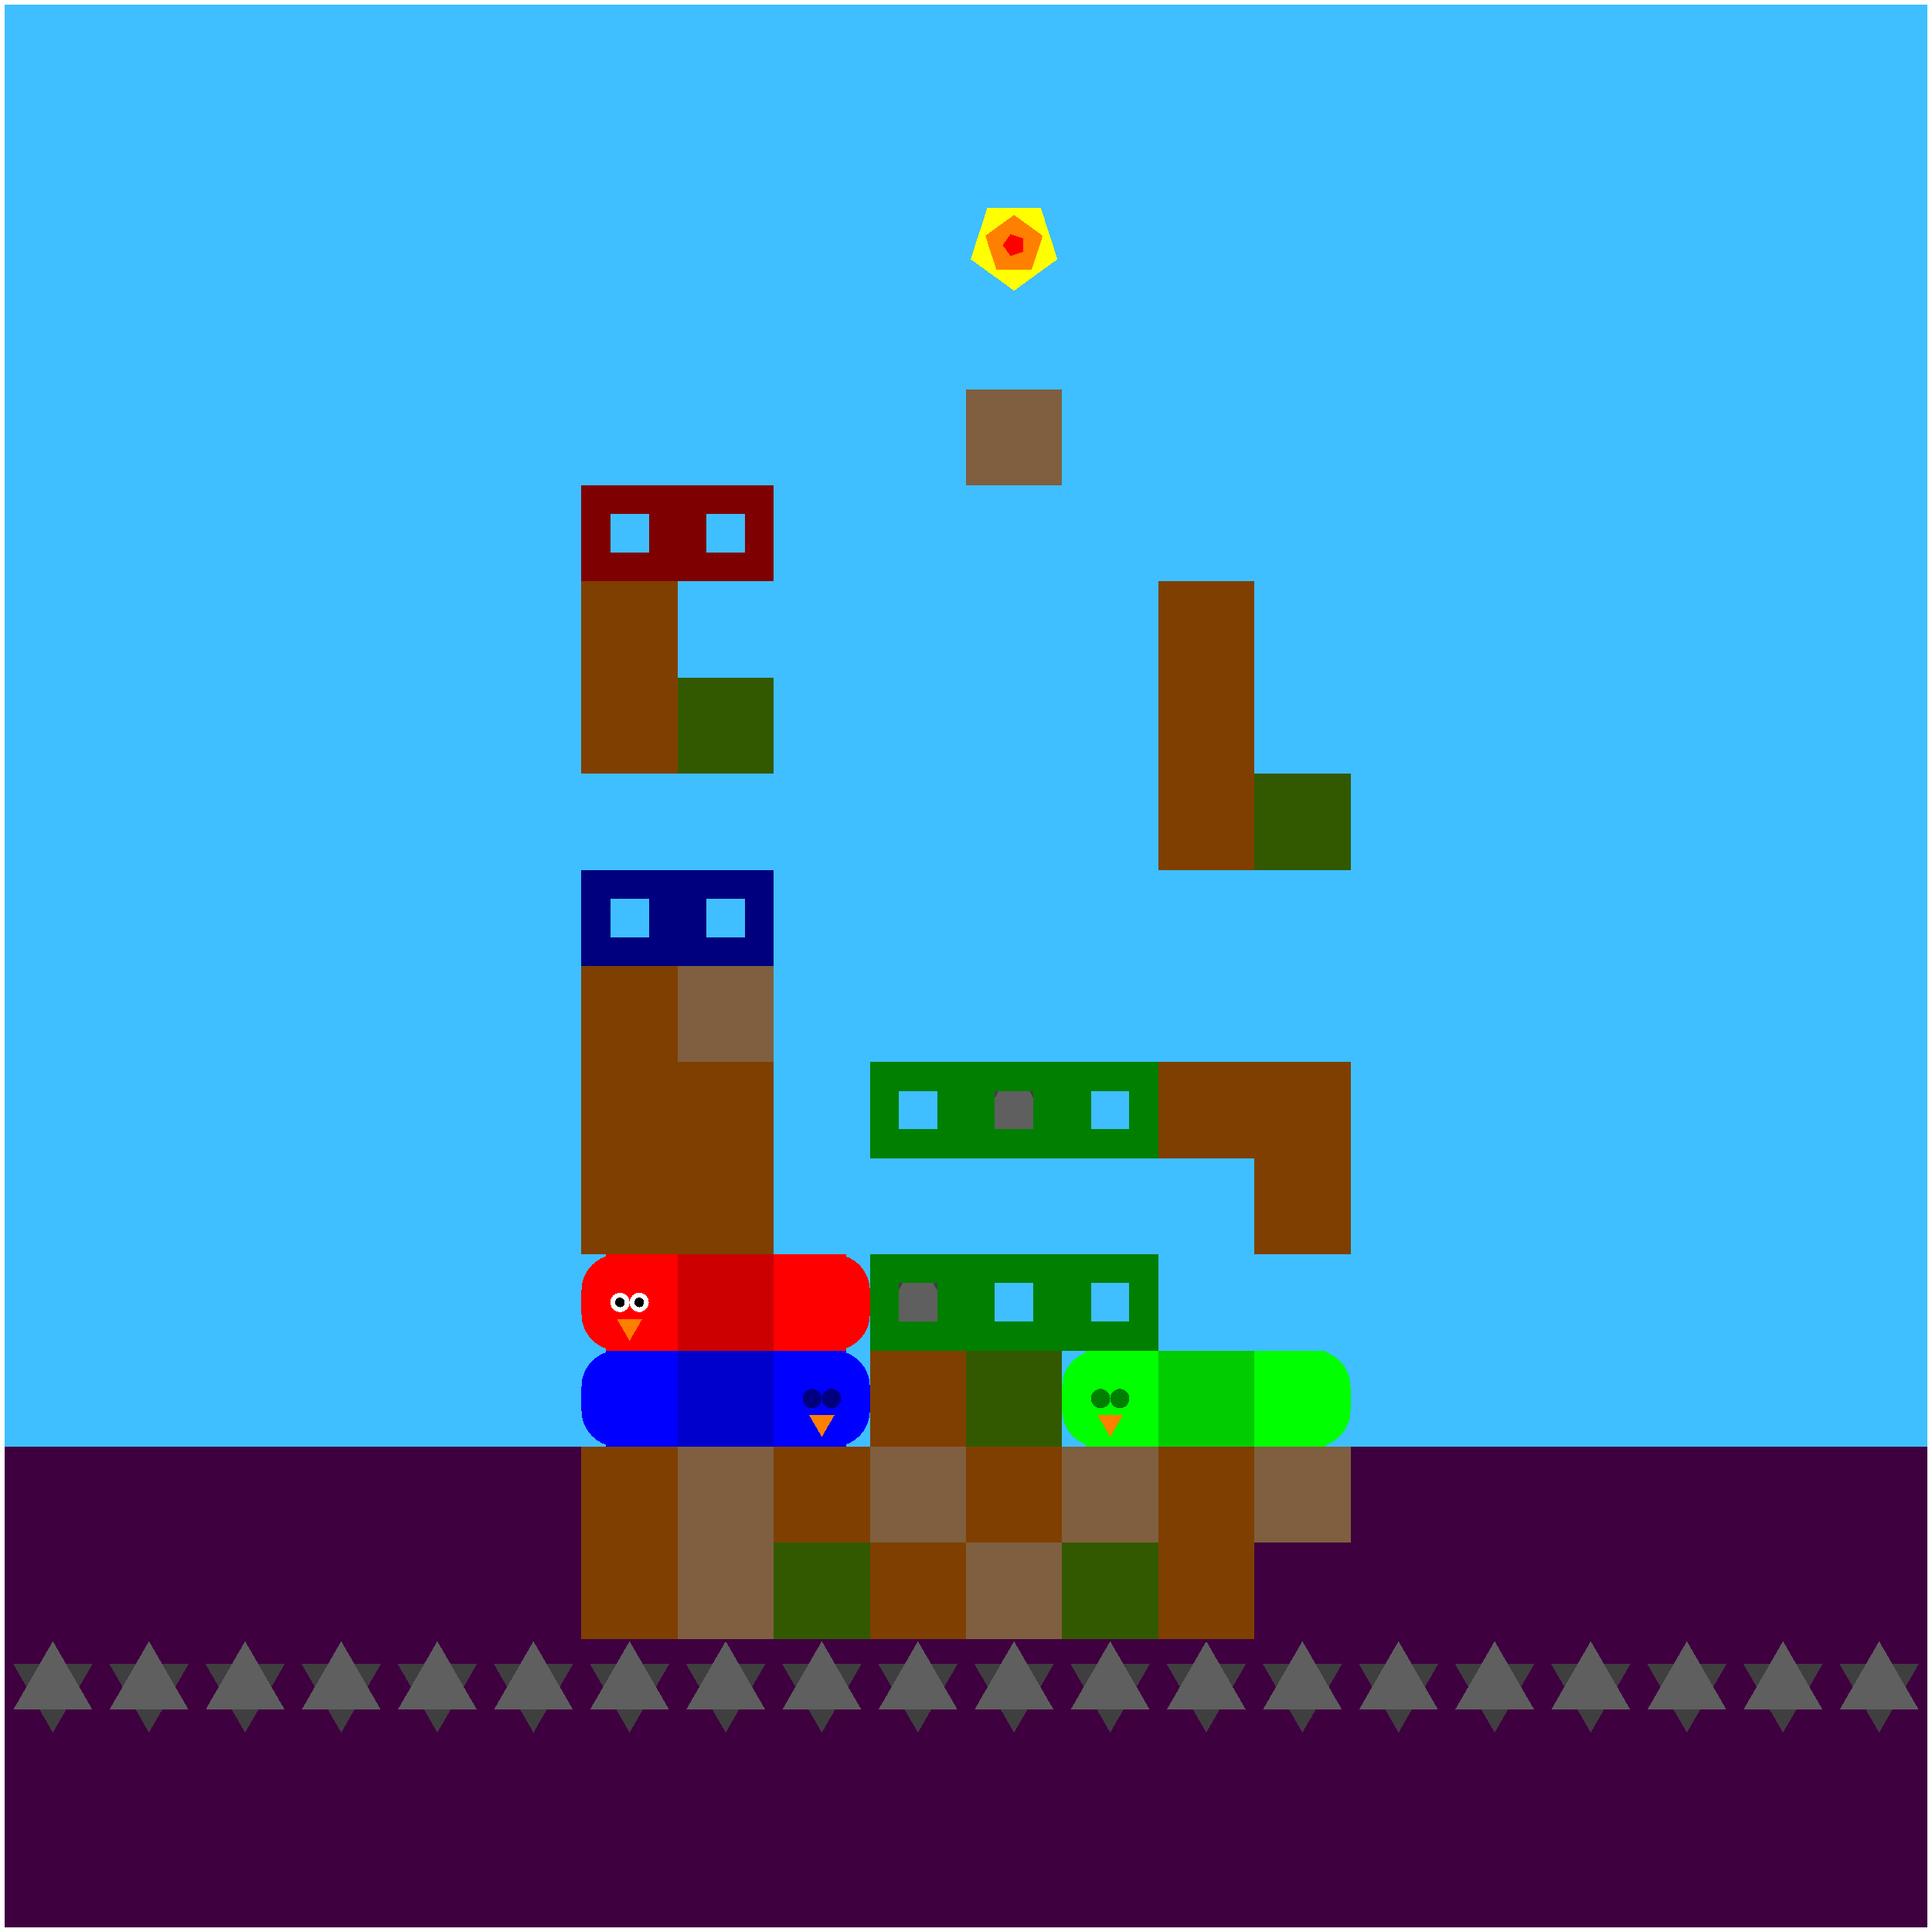
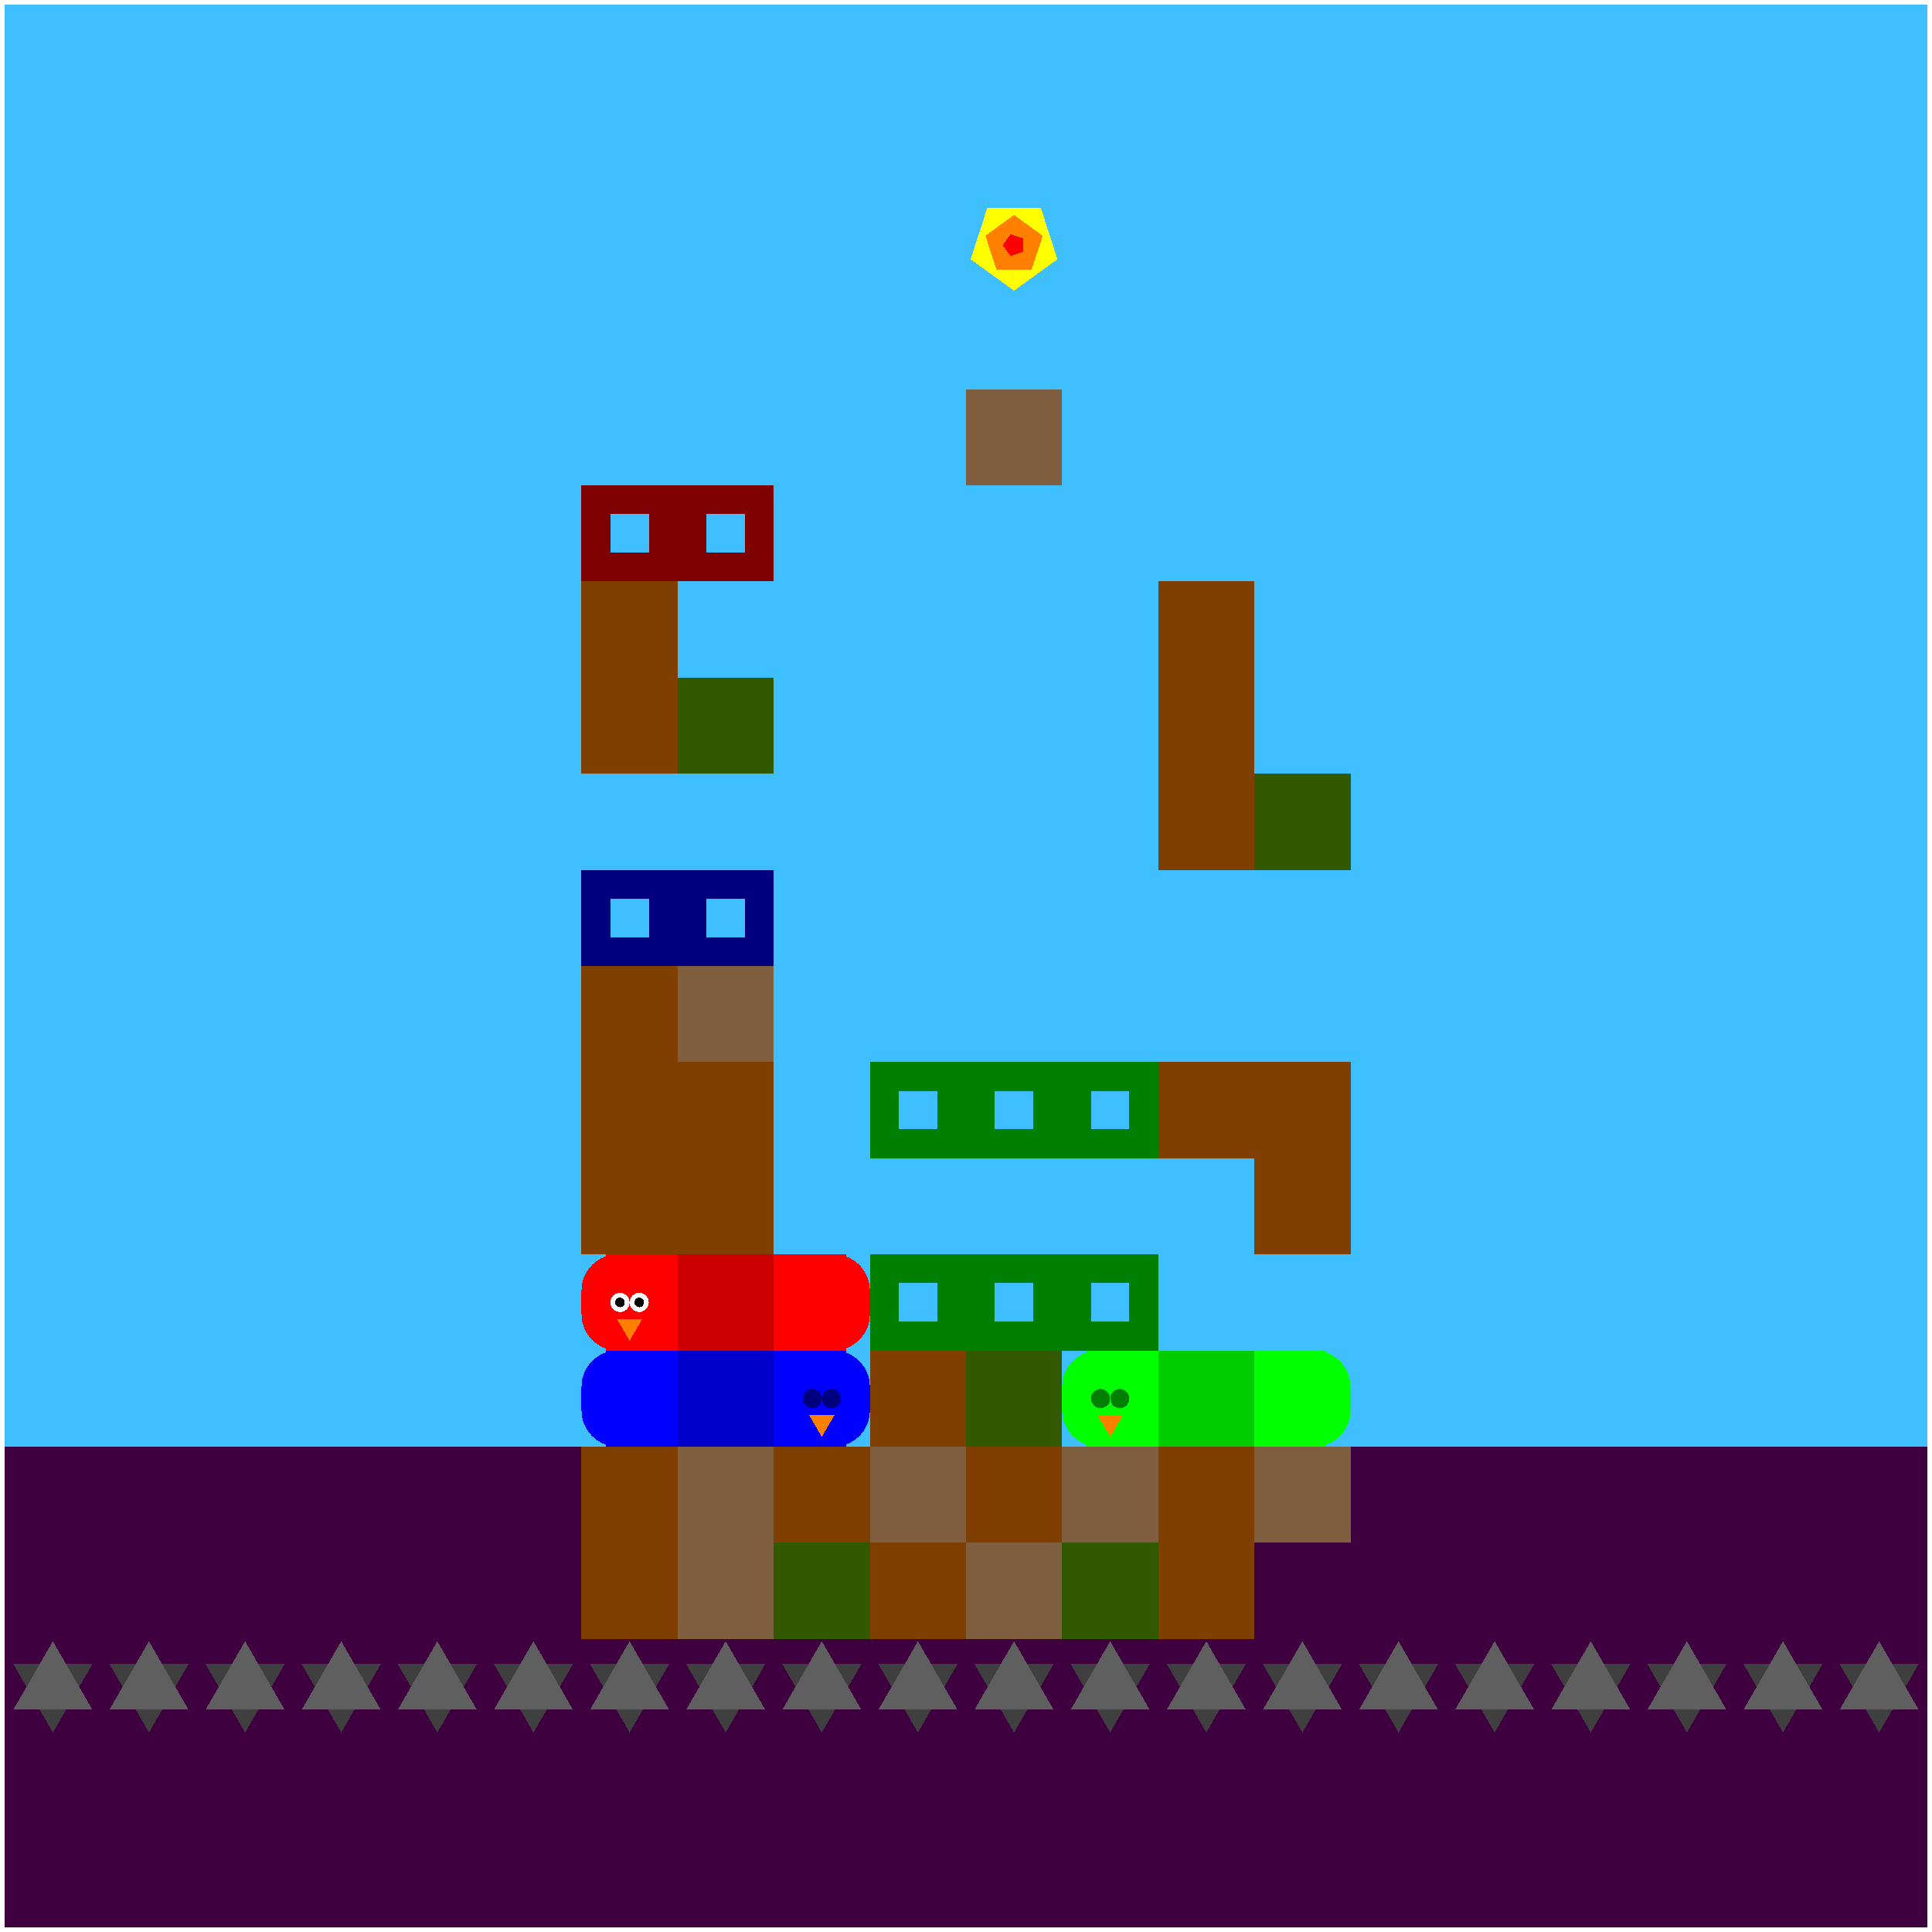
<svg xmlns="http://www.w3.org/2000/svg" version="1.1" width="403" height="403" viewBox="-1 -1 402 402" preserveAspectRatio="none" shape-rendering="crispEdges">
  <rect x="0" y="0" width="400" height="300" style="fill:rgb(63,191,255);" />
  <rect x="0" y="300" width="400" height="100" style="fill:rgb(63,0,63);" />
  <polygon points="10,359.5 18.227,345.25 1.773,345.25 10,359.5 " style="fill:rgb(63,63,63)" />
  <polygon points="18.227,354.75 10,340.5 1.773,354.75 18.227,354.75 " style="fill:rgb(95,95,95)" />
  <polygon points="30,359.5 38.227,345.25 21.773,345.25 30,359.5 " style="fill:rgb(63,63,63)" />
  <polygon points="38.227,354.75 30,340.5 21.773,354.75 38.227,354.75 " style="fill:rgb(95,95,95)" />
  <polygon points="50,359.5 58.227,345.25 41.773,345.25 50,359.5 " style="fill:rgb(63,63,63)" />
  <polygon points="58.227,354.75 50,340.5 41.773,354.75 58.227,354.75 " style="fill:rgb(95,95,95)" />
  <polygon points="70,359.5 78.227,345.25 61.773,345.25 70,359.5 " style="fill:rgb(63,63,63)" />
  <polygon points="78.227,354.75 70,340.5 61.773,354.75 78.227,354.75 " style="fill:rgb(95,95,95)" />
  <polygon points="90,359.5 98.227,345.25 81.773,345.25 90,359.5 " style="fill:rgb(63,63,63)" />
  <polygon points="98.227,354.75 90,340.5 81.773,354.75 98.227,354.75 " style="fill:rgb(95,95,95)" />
  <polygon points="110,359.5 118.227,345.25 101.773,345.25 110,359.5 " style="fill:rgb(63,63,63)" />
  <polygon points="118.227,354.75 110,340.5 101.773,354.75 118.227,354.75 " style="fill:rgb(95,95,95)" />
  <g style="fill:rgb(127,63,0);">
    <rect x="120" y="120" width="20" height="20" />
    <rect x="120" y="140" width="20" height="20" />
    <rect x="120" y="200" width="20" height="20" />
    <rect x="120" y="220" width="20" height="20" />
    <rect x="120" y="240" width="20" height="20" />
    <rect x="120" y="300" width="20" height="20" />
    <rect x="120" y="320" width="20" height="20" />
  </g>
  <polygon points="130,359.5 138.227,345.25 121.773,345.25 130,359.5 " style="fill:rgb(63,63,63)" />
  <polygon points="138.227,354.75 130,340.5 121.773,354.75 138.227,354.75 " style="fill:rgb(95,95,95)" />
  <rect x="140" y="140" width="20" height="20" style="fill:rgb(51,89,0);" />
  <rect x="140" y="200" width="20" height="20" style="fill:rgb(127,95,63);" />
  <g style="fill:rgb(127,63,0);">
    <rect x="140" y="220" width="20" height="20" />
    <rect x="140" y="240" width="20" height="20" />
  </g>
  <g style="fill:rgb(127,95,63);">
    <rect x="140" y="300" width="20" height="20" />
    <rect x="140" y="320" width="20" height="20" />
  </g>
  <polygon points="150,359.5 158.227,345.25 141.773,345.25 150,359.5 " style="fill:rgb(63,63,63)" />
  <polygon points="158.227,354.75 150,340.5 141.773,354.75 158.227,354.75 " style="fill:rgb(95,95,95)" />
  <rect x="160" y="300" width="20" height="20" style="fill:rgb(127,63,0);" />
  <rect x="160" y="320" width="20" height="20" style="fill:rgb(51,89,0);" />
  <polygon points="170,359.5 178.227,345.25 161.773,345.25 170,359.5 " style="fill:rgb(63,63,63)" />
  <polygon points="178.227,354.75 170,340.5 161.773,354.75 178.227,354.75 " style="fill:rgb(95,95,95)" />
-   <polygon points="190,279.5 198.227,265.25 181.773,265.25 190,279.5 " style="fill:rgb(63,63,63)" />
-   <polygon points="198.227,274.75 190,260.5 181.773,274.75 198.227,274.75 " style="fill:rgb(95,95,95)" />
  <rect x="180" y="280" width="20" height="20" style="fill:rgb(127,63,0);" />
  <rect x="180" y="300" width="20" height="20" style="fill:rgb(127,95,63);" />
  <rect x="180" y="320" width="20" height="20" style="fill:rgb(127,63,0);" />
  <polygon points="190,359.5 198.227,345.25 181.773,345.25 190,359.5 " style="fill:rgb(63,63,63)" />
  <polygon points="198.227,354.75 190,340.5 181.773,354.75 198.227,354.75 " style="fill:rgb(95,95,95)" />
  <polygon points="210,59.5 219.035,52.936 215.584,42.314 204.416,42.314 200.965,52.936 210,59.5 " style="fill:rgb(255,255,0)" />
  <polygon points="213.685,55.073 215.963,48.062 210,43.73 204.037,48.062 206.315,55.073 213.685,55.073 " style="fill:rgb(255,127,0)" />
  <polygon points="211.921,51.396 211.921,48.604 209.266,47.741 207.625,50 209.266,52.259 211.921,51.396 " style="fill:rgb(255,0,0)" />
  <rect x="200" y="80" width="20" height="20" style="fill:rgb(127,95,63);" />
-   <polygon points="210,239.5 218.227,225.25 201.773,225.25 210,239.5 " style="fill:rgb(63,63,63)" />
-   <polygon points="218.227,234.75 210,220.5 201.773,234.75 218.227,234.75 " style="fill:rgb(95,95,95)" />
  <rect x="200" y="280" width="20" height="20" style="fill:rgb(51,89,0);" />
  <rect x="200" y="300" width="20" height="20" style="fill:rgb(127,63,0);" />
  <rect x="200" y="320" width="20" height="20" style="fill:rgb(127,95,63);" />
  <polygon points="210,359.5 218.227,345.25 201.773,345.25 210,359.5 " style="fill:rgb(63,63,63)" />
  <polygon points="218.227,354.75 210,340.5 201.773,354.75 218.227,354.75 " style="fill:rgb(95,95,95)" />
  <rect x="220" y="300" width="20" height="20" style="fill:rgb(127,95,63);" />
  <rect x="220" y="320" width="20" height="20" style="fill:rgb(51,89,0);" />
  <polygon points="230,359.5 238.227,345.25 221.773,345.25 230,359.5 " style="fill:rgb(63,63,63)" />
  <polygon points="238.227,354.75 230,340.5 221.773,354.75 238.227,354.75 " style="fill:rgb(95,95,95)" />
  <g style="fill:rgb(127,63,0);">
    <rect x="240" y="120" width="20" height="20" />
    <rect x="240" y="140" width="20" height="20" />
    <rect x="240" y="160" width="20" height="20" />
    <rect x="240" y="220" width="20" height="20" />
    <rect x="240" y="300" width="20" height="20" />
    <rect x="240" y="320" width="20" height="20" />
  </g>
  <polygon points="250,359.5 258.227,345.25 241.773,345.25 250,359.5 " style="fill:rgb(63,63,63)" />
  <polygon points="258.227,354.75 250,340.5 241.773,354.75 258.227,354.75 " style="fill:rgb(95,95,95)" />
  <rect x="260" y="160" width="20" height="20" style="fill:rgb(51,89,0);" />
  <g style="fill:rgb(127,63,0);">
    <rect x="260" y="220" width="20" height="20" />
    <rect x="260" y="240" width="20" height="20" />
  </g>
  <rect x="260" y="300" width="20" height="20" style="fill:rgb(127,95,63);" />
  <polygon points="270,359.5 278.227,345.25 261.773,345.25 270,359.5 " style="fill:rgb(63,63,63)" />
  <polygon points="278.227,354.75 270,340.5 261.773,354.75 278.227,354.75 " style="fill:rgb(95,95,95)" />
  <polygon points="290,359.5 298.227,345.25 281.773,345.25 290,359.5 " style="fill:rgb(63,63,63)" />
  <polygon points="298.227,354.75 290,340.5 281.773,354.75 298.227,354.75 " style="fill:rgb(95,95,95)" />
  <polygon points="310,359.5 318.227,345.25 301.773,345.25 310,359.5 " style="fill:rgb(63,63,63)" />
  <polygon points="318.227,354.75 310,340.5 301.773,354.75 318.227,354.75 " style="fill:rgb(95,95,95)" />
  <polygon points="330,359.5 338.227,345.25 321.773,345.25 330,359.5 " style="fill:rgb(63,63,63)" />
  <polygon points="338.227,354.75 330,340.5 321.773,354.75 338.227,354.75 " style="fill:rgb(95,95,95)" />
  <polygon points="350,359.5 358.227,345.25 341.773,345.25 350,359.5 " style="fill:rgb(63,63,63)" />
  <polygon points="358.227,354.75 350,340.5 341.773,354.75 358.227,354.75 " style="fill:rgb(95,95,95)" />
  <polygon points="370,359.5 378.227,345.25 361.773,345.25 370,359.5 " style="fill:rgb(63,63,63)" />
  <polygon points="378.227,354.75 370,340.5 361.773,354.75 378.227,354.75 " style="fill:rgb(95,95,95)" />
  <polygon points="390,359.5 398.227,345.25 381.773,345.25 390,359.5 " style="fill:rgb(63,63,63)" />
  <polygon points="398.227,354.75 390,340.5 381.773,354.75 398.227,354.75 " style="fill:rgb(95,95,95)" />
  <g style="fill:rgb(255,0,0);">
    <rect x="120" y="267.5" width="20" height="5" />
    <rect x="127.5" y="260" width="5" height="20" />
  </g>
  <circle cx="127.5" cy="267.5" r="7.5" style="fill:rgb(255,0,0);stroke-width:1" />
  <circle cx="127.5" cy="272.5" r="7.5" style="fill:rgb(255,0,0);stroke-width:1" />
  <g style="fill:rgb(255,0,0);">
    <rect x="125" y="260" width="15" height="15" />
    <rect x="125" y="265" width="15" height="15" />
  </g>
  <circle cx="132" cy="270" r="2" style="fill:rgb(255,255,255);stroke-width:1" />
  <circle cx="132" cy="270" r="1" style="fill:rgb(0,0,0);stroke-width:1" />
  <circle cx="128" cy="270" r="2" style="fill:rgb(255,255,255);stroke-width:1" />
  <circle cx="128" cy="270" r="1" style="fill:rgb(0,0,0);stroke-width:1" />
  <polygon points="127.402,273.5 130,278 132.598,273.5 127.402,273.5 " style="fill:rgb(255,127,0)" />
  <g style="fill:rgb(204,0,0);">
    <rect x="140" y="267.5" width="20" height="5" />
    <rect x="147.5" y="260" width="5" height="20" />
    <rect x="140" y="260" width="15" height="15" />
    <rect x="140" y="265" width="15" height="15" />
    <rect x="145" y="260" width="15" height="15" />
    <rect x="145" y="265" width="15" height="15" />
  </g>
  <g style="fill:rgb(255,0,0);">
    <rect x="160" y="267.5" width="20" height="5" />
    <rect x="167.5" y="260" width="5" height="20" />
    <rect x="160" y="260" width="15" height="15" />
    <rect x="160" y="265" width="15" height="15" />
  </g>
  <circle cx="172.5" cy="267.5" r="7.5" style="fill:rgb(255,0,0);stroke-width:1" />
  <circle cx="172.5" cy="272.5" r="7.5" style="fill:rgb(255,0,0);stroke-width:1" />
  <g style="fill:rgb(0,0,255);">
    <rect x="160" y="287.5" width="20" height="5" />
    <rect x="167.5" y="280" width="5" height="20" />
    <rect x="160" y="280" width="15" height="15" />
    <rect x="160" y="285" width="15" height="15" />
  </g>
  <circle cx="172.5" cy="287.5" r="7.5" style="fill:rgb(0,0,255);stroke-width:1" />
  <circle cx="172.5" cy="292.5" r="7.5" style="fill:rgb(0,0,255);stroke-width:1" />
  <circle cx="172" cy="290" r="2" style="fill:rgb(0,0,127);stroke-width:1" />
  <circle cx="168" cy="290" r="2" style="fill:rgb(0,0,127);stroke-width:1" />
  <polygon points="167.402,293.5 170,298 172.598,293.5 167.402,293.5 " style="fill:rgb(255,127,0)" />
  <g style="fill:rgb(0,0,204);">
    <rect x="140" y="287.5" width="20" height="5" />
    <rect x="147.5" y="280" width="5" height="20" />
    <rect x="140" y="280" width="15" height="15" />
    <rect x="140" y="285" width="15" height="15" />
    <rect x="145" y="280" width="15" height="15" />
    <rect x="145" y="285" width="15" height="15" />
  </g>
  <g style="fill:rgb(0,0,255);">
    <rect x="120" y="287.5" width="20" height="5" />
    <rect x="127.5" y="280" width="5" height="20" />
  </g>
  <circle cx="127.5" cy="287.5" r="7.5" style="fill:rgb(0,0,255);stroke-width:1" />
  <circle cx="127.5" cy="292.5" r="7.5" style="fill:rgb(0,0,255);stroke-width:1" />
  <g style="fill:rgb(0,0,255);">
    <rect x="125" y="280" width="15" height="15" />
    <rect x="125" y="285" width="15" height="15" />
  </g>
  <g style="fill:rgb(0,255,0);">
    <rect x="220" y="287.5" width="20" height="5" />
    <rect x="227.5" y="280" width="5" height="20" />
  </g>
  <circle cx="227.5" cy="287.5" r="7.5" style="fill:rgb(0,255,0);stroke-width:1" />
  <circle cx="227.5" cy="292.5" r="7.5" style="fill:rgb(0,255,0);stroke-width:1" />
  <g style="fill:rgb(0,255,0);">
    <rect x="225" y="280" width="15" height="15" />
    <rect x="225" y="285" width="15" height="15" />
  </g>
  <circle cx="232" cy="290" r="2" style="fill:rgb(0,127,0);stroke-width:1" />
  <circle cx="228" cy="290" r="2" style="fill:rgb(0,127,0);stroke-width:1" />
  <polygon points="227.402,293.5 230,298 232.598,293.5 227.402,293.5 " style="fill:rgb(255,127,0)" />
  <g style="fill:rgb(0,204,0);">
    <rect x="240" y="287.5" width="20" height="5" />
    <rect x="247.5" y="280" width="5" height="20" />
    <rect x="240" y="280" width="15" height="15" />
    <rect x="240" y="285" width="15" height="15" />
    <rect x="245" y="280" width="15" height="15" />
    <rect x="245" y="285" width="15" height="15" />
  </g>
  <g style="fill:rgb(0,255,0);">
    <rect x="260" y="287.5" width="20" height="5" />
    <rect x="267.5" y="280" width="5" height="20" />
    <rect x="260" y="280" width="15" height="15" />
    <rect x="260" y="285" width="15" height="15" />
  </g>
  <circle cx="272.5" cy="287.5" r="7.5" style="fill:rgb(0,255,0);stroke-width:1" />
  <circle cx="272.5" cy="292.5" r="7.5" style="fill:rgb(0,255,0);stroke-width:1" />
  <rect x="123" y="103" width="14" height="14" style="fill:none;stroke:rgb(127,0,0);stroke-width:6" />
  <rect x="143" y="103" width="14" height="14" style="fill:none;stroke:rgb(127,0,0);stroke-width:6" />
  <rect x="123" y="183" width="14" height="14" style="fill:none;stroke:rgb(0,0,127);stroke-width:6" />
  <rect x="143" y="183" width="14" height="14" style="fill:none;stroke:rgb(0,0,127);stroke-width:6" />
  <rect x="183" y="223" width="14" height="14" style="fill:none;stroke:rgb(0,127,0);stroke-width:6" />
  <rect x="203" y="223" width="14" height="14" style="fill:none;stroke:rgb(0,127,0);stroke-width:6" />
  <rect x="223" y="223" width="14" height="14" style="fill:none;stroke:rgb(0,127,0);stroke-width:6" />
  <rect x="183" y="263" width="14" height="14" style="fill:none;stroke:rgb(0,127,0);stroke-width:6" />
  <rect x="203" y="263" width="14" height="14" style="fill:none;stroke:rgb(0,127,0);stroke-width:6" />
  <rect x="223" y="263" width="14" height="14" style="fill:none;stroke:rgb(0,127,0);stroke-width:6" />
  <path d="M 130 110 L 150 110 " stroke="rgb(102,0,0)" stroke-width="0.015" fill="none" />
  <path d="M 130 190 L 150 190 " stroke="rgb(0,0,102)" stroke-width="0.015" fill="none" />
  <path d="M 190 230 L 210 230  230 230  190 270  210 270  230 270 " stroke="rgb(0,102,0)" stroke-width="0.015" fill="none" />
</svg>
